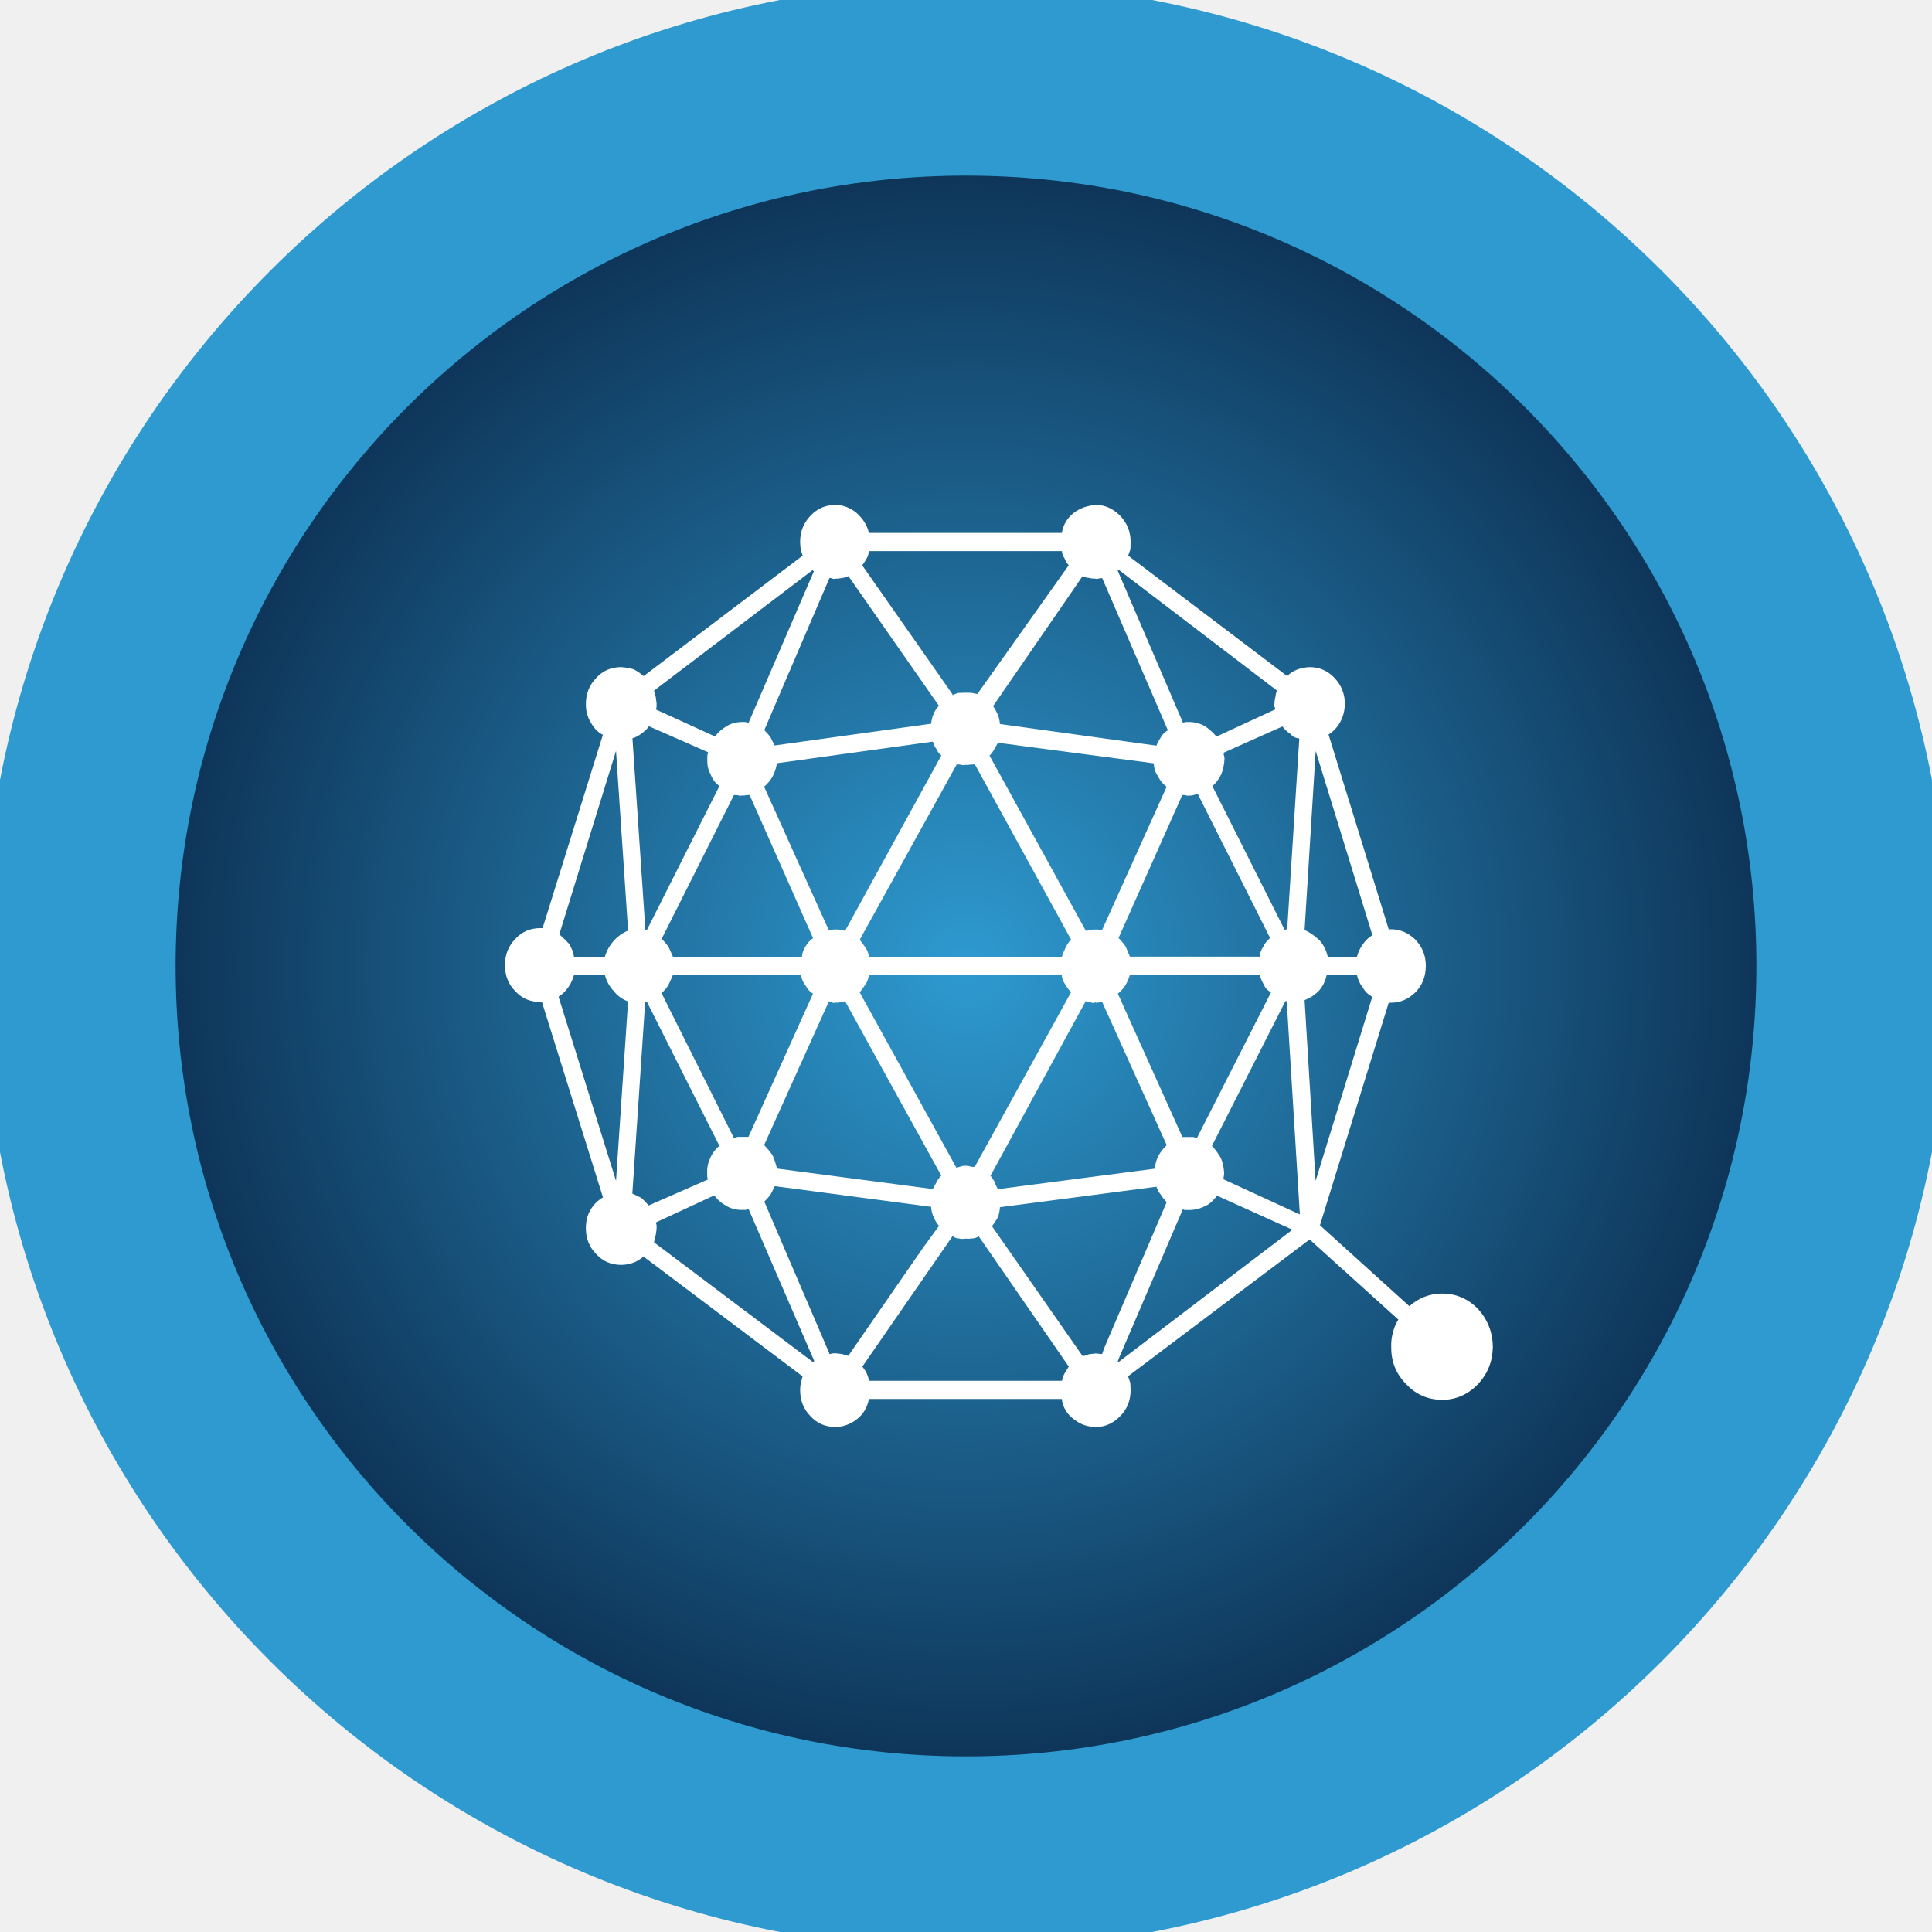
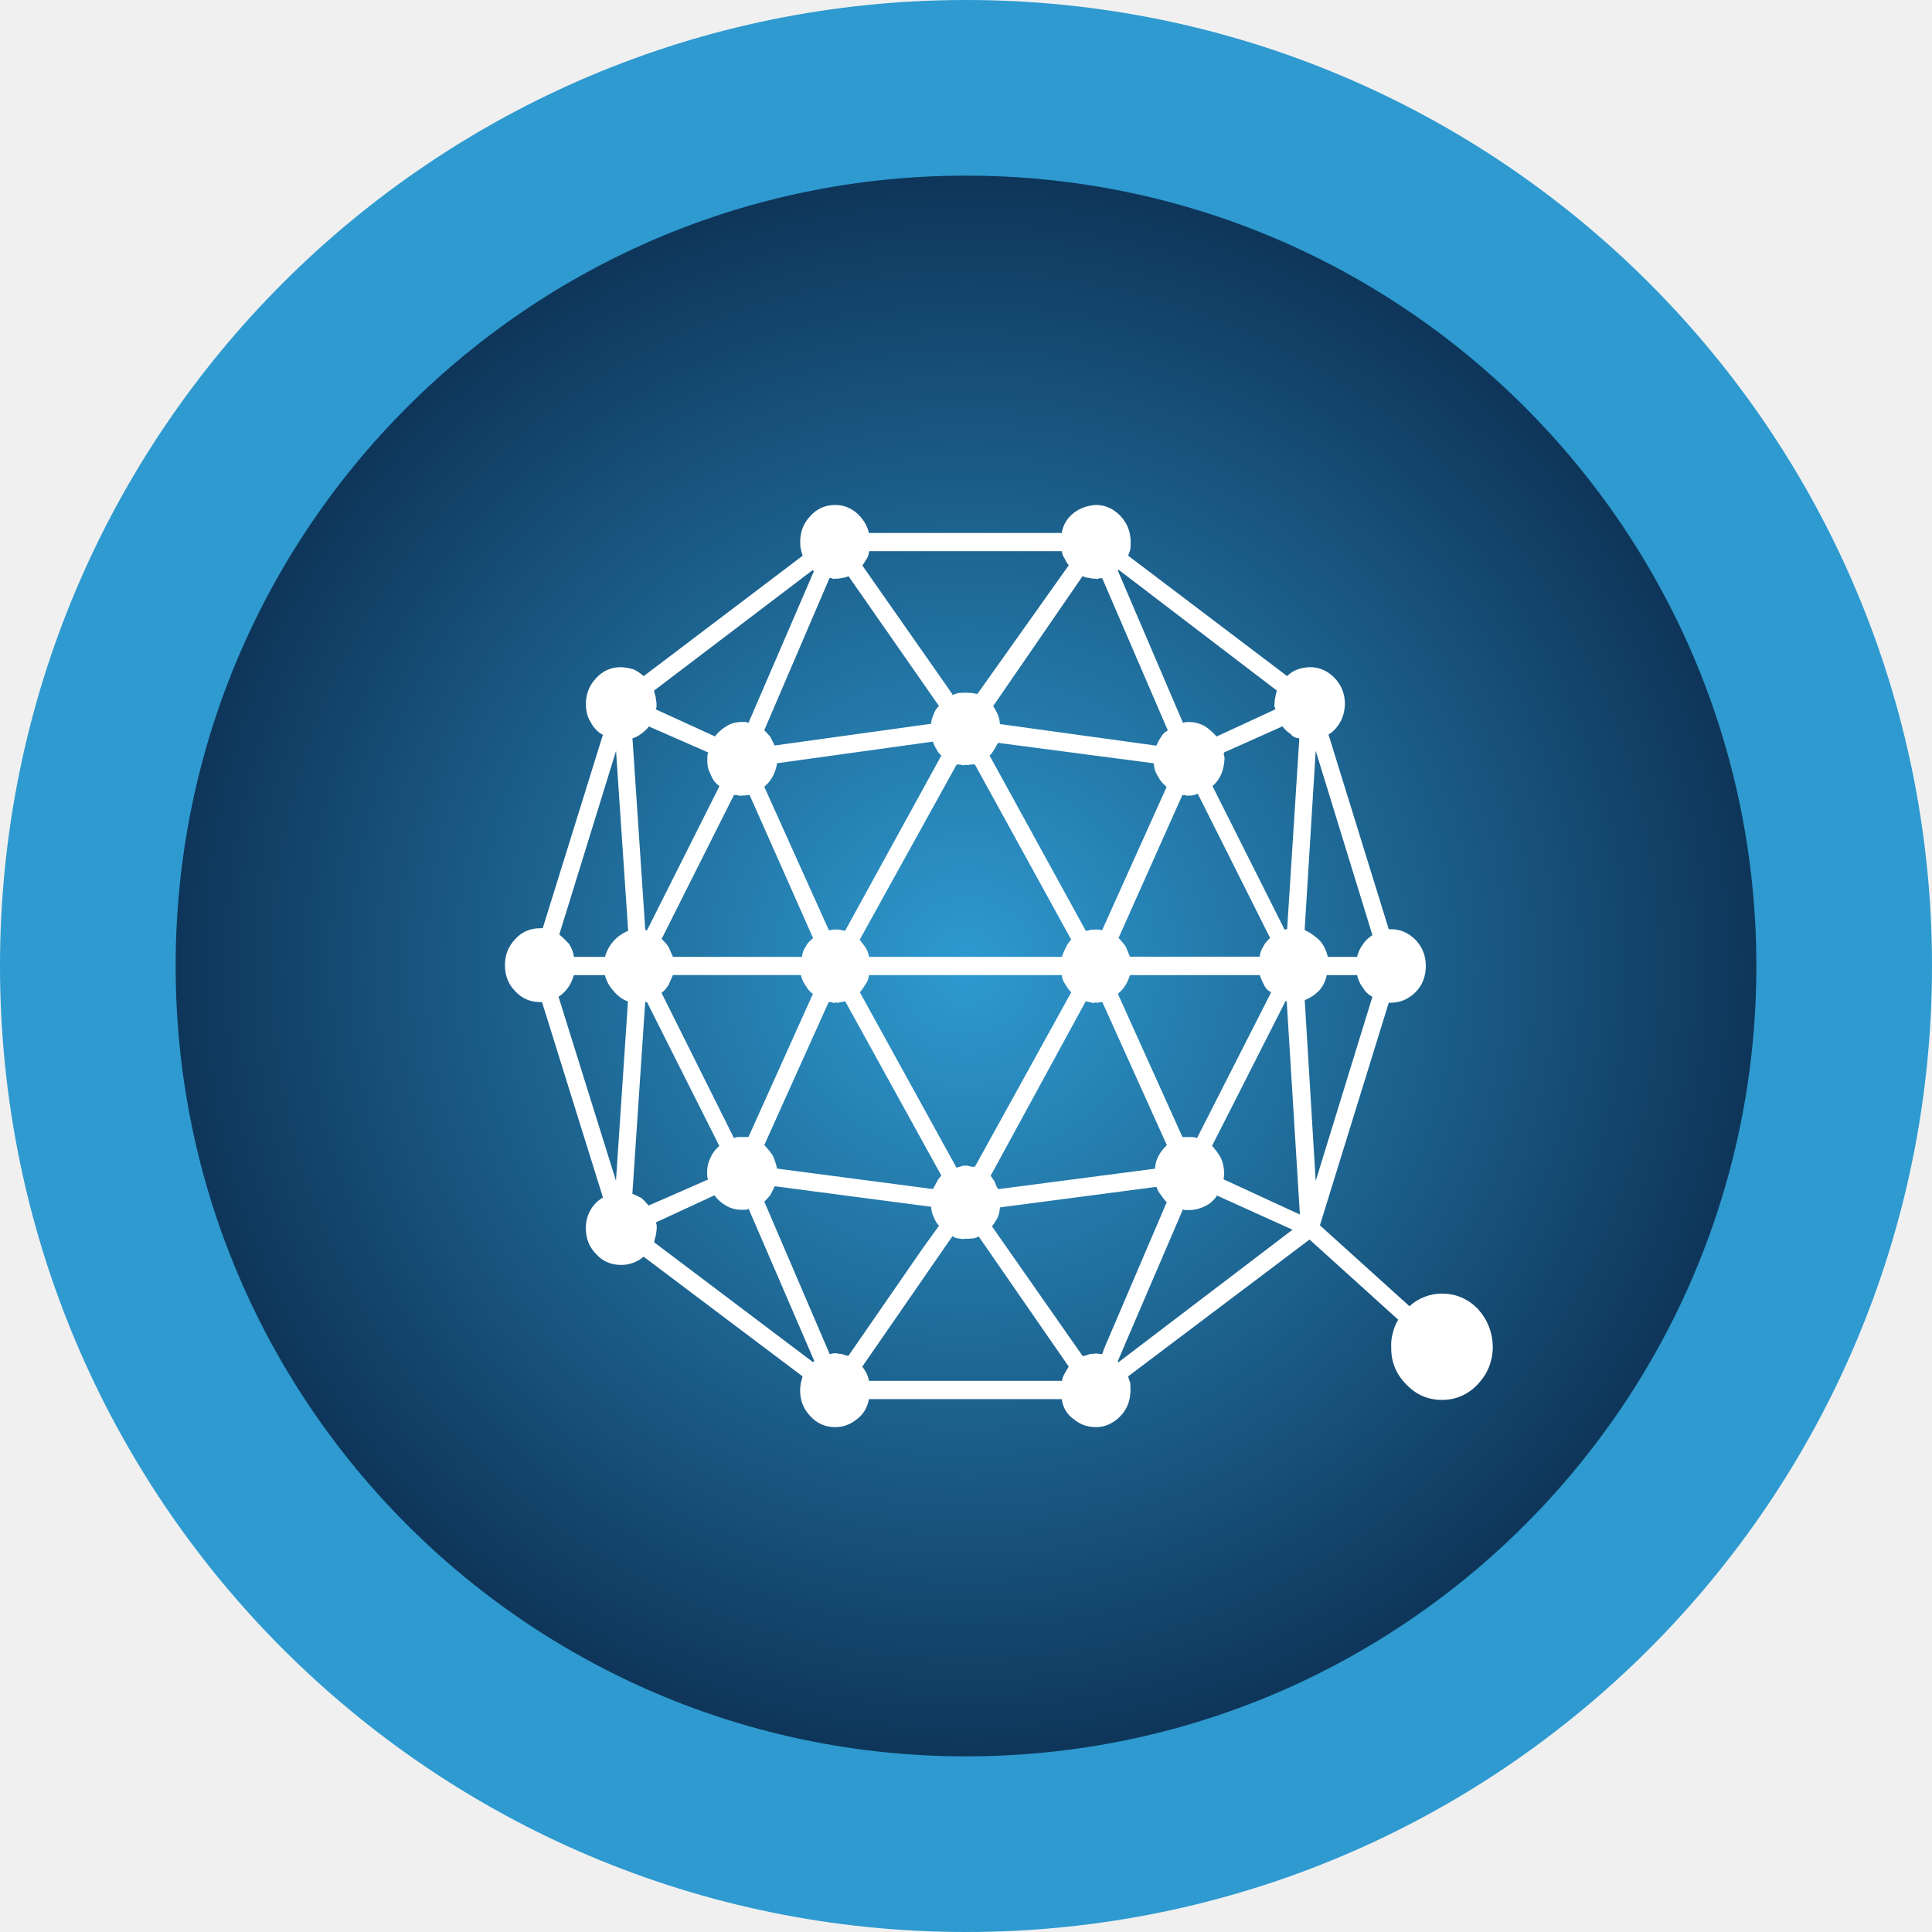
- <svg xmlns="http://www.w3.org/2000/svg" width="20" height="20" viewBox="0 0 20 20">
+ <svg xmlns="http://www.w3.org/2000/svg" width="22" height="22" viewBox="0 0 22 22">
  <defs>
-     <radialGradient id="1mqt9qqhda" cx="50%" cy="50%" r="50%" fx="50%" fy="50%">
+     <radialGradient id="f311sh79fa" cx="50%" cy="50%" r="50%" fx="50%" fy="50%">
      <stop offset="0%" stop-color="#2E9AD0" />
      <stop offset="100%" stop-color="#0B2B4D" />
    </radialGradient>
  </defs>
  <g fill="none" fill-rule="evenodd">
    <g>
      <g>
-         <g>
-           <g fill="url(#1mqt9qqhda)" stroke="#2E9AD0" stroke-width="2" transform="translate(-605 -159) translate(90 147) translate(515 12) translate(1.818 1.818)">
-             <circle cx="8.182" cy="8.182" r="9.182" />
-           </g>
-           <g fill="#FFF" fill-rule="nonzero">
-             <path d="M9.703 8.164c-.07 0-.131.013-.185.034-.059.024-.111.056-.155.097l-.926-.838.712-2.304h.025c.094 0 .178-.036.252-.108.07-.072.107-.163.107-.274 0-.105-.036-.195-.107-.27-.074-.072-.158-.108-.251-.108H9.149l-.623-2.016c.049-.03.09-.074.121-.13.029-.052.046-.114.048-.186 0-.105-.036-.195-.107-.27-.071-.075-.157-.112-.258-.112-.044.002-.087.01-.125.024-.043.015-.079.04-.107.069L6.452.525 6.475.46l.002-.077c0-.105-.036-.195-.107-.27C6.296.038 6.212 0 6.119 0c-.089.006-.165.033-.229.081-.069.054-.111.124-.125.209H3.768c-.017-.077-.06-.145-.125-.205C3.576.029 3.502 0 3.422 0c-.104 0-.19.038-.259.112-.072.075-.107.165-.107.27 0 .029.002.055.008.077.005.024.01.046.018.066L1.436 1.772c-.035-.03-.07-.054-.103-.07-.043-.013-.086-.02-.13-.023-.103 0-.19.037-.258.112-.072.075-.107.165-.107.27 0 .072.016.134.048.185.029.057.07.102.122.131h.007L.39 4.381H.365c-.103 0-.19.038-.258.112-.072.075-.107.165-.107.27 0 .108.035.199.107.27.068.076.155.112.258.112H.383l.632 2.023c-.057.034-.1.078-.13.131-.032.054-.047.117-.047.186 0 .108.035.198.107.27.068.075.155.112.258.112.043 0 .087-.008.13-.024.033-.013.067-.033.102-.062l1.646 1.24c-.007.023-.012.048-.017.069-.006.024-.008.05-.008.073 0 .107.035.198.107.27.068.075.155.112.258.112.08 0 .155-.028.222-.08.065-.05.108-.12.125-.21h1.996c.013.09.056.16.126.21.064.052.14.08.229.08.093 0 .177-.037.25-.112.072-.072.108-.163.108-.27l-.003-.073-.023-.07L8.33 7.604l.919.83c-.026.038-.044.083-.056.13-.015.055-.02.106-.018.152-.002.152.05.28.155.386.1.107.226.162.373.162.142 0 .266-.055.37-.162.1-.107.151-.234.154-.386-.002-.152-.054-.283-.155-.394-.103-.105-.227-.158-.369-.158zm-1.31-5.617l.587 1.907c-.043.026-.076.059-.1.097-.028.036-.047.079-.06.127h-.302c-.015-.066-.043-.124-.085-.17-.047-.045-.098-.082-.155-.108l.115-1.853zm-.17-.124l-.125 1.97h-.01c-.008.002-.013.005-.016.007l-.749-1.49c.036-.028.068-.07.093-.123.02-.049.03-.102.033-.159l-.003-.027c-.005-.01-.007-.023-.002-.038l.605-.27c.02.028.046.055.082.077.022.029.053.044.088.046l.004.007zM6.183 4.4c-.006.002-.013.002-.026-.003l-.037-.002-.052.002c-.018.006-.036.011-.055.011l-.997-1.814c.018-.013.033-.036.048-.062l.04-.07 1.613.213c.002.054.018.1.045.135.02.045.051.08.088.108L6.182 4.4zm.83-1.397l.037.002c.007.006.017.008.033.002.013.003.026.002.04-.002.013-.002.028-.008.048-.016l.75 1.494c-.033.029-.057.059-.07.089-.023.034-.036.069-.038.104H6.47l-.044-.104c-.02-.03-.045-.06-.074-.089l.66-1.48zM5.86 4.5c-.025.027-.043.053-.055.081-.015.03-.029.061-.04.097H3.769c-.005-.036-.018-.068-.037-.097l-.059-.08 1.004-1.815.04.002c.013.006.03.009.052.003.018.002.033.001.048-.003l.048-.002.996 1.814zm-2.339-.092c-.023-.002-.04-.006-.052-.011-.015-.002-.031-.002-.048-.002l-.037.002c-.015.006-.027.008-.033.002l-.668-1.482c.034-.028.064-.064.089-.108.02-.036.034-.08.044-.135L4.43 2.45c.012.037.025.064.04.081.01.026.026.047.048.062l-.996 1.815zm-.332.077c-.033.024-.057.051-.074.08-.025.037-.039.075-.04.113H1.74l-.045-.1c-.02-.03-.045-.06-.073-.085l.749-1.49.04.002c.013.006.028.008.048.002.01.003.023.002.037-.002.01-.002.023-.002.037-.002l.657 1.482zm-1.45.382h1.324c.01.045.027.082.052.112.018.034.042.061.074.081l-.668 1.482h-.111c-.015.003-.028.008-.04.011l-.75-1.502c.03-.02.054-.05.074-.085.014-.03.03-.063.045-.1v.001zm1.612.278l.033.002c.01.009.023.011.037.003.018.006.035.002.052-.003.018-.001.033-.005.048-.01l.996 1.806c-.022.022-.038.044-.048.066l-.04.073-1.613-.212c-.01-.045-.025-.09-.044-.135-.025-.037-.054-.074-.089-.108l.668-1.482zm.321-.1c.02-.021.039-.05.06-.081.02-.028.03-.06.036-.097h1.997c.001.037.015.069.036.097.018.03.037.059.06.08l-.997 1.807c-.015.003-.03.002-.044-.002-.018-.006-.035-.008-.052-.008-.023 0-.04.002-.051.008-.016.006-.032.01-.049.01v-.008l-.996-1.806zm2.34.092c.02.006.037.011.051.011.013.008.028.01.048.002.013.006.03.003.045-.002.01-.002.023-.002.037-.002h-.01l.668 1.482c-.036.034-.064.07-.085.108-.023.044-.036.09-.037.135l-1.624.212c-.015-.021-.027-.044-.033-.073l-.045-.066.985-1.807zm.332-.077c.027-.021.051-.047.074-.08.02-.03.037-.068.051-.113h1.344c.012.037.026.07.044.1.013.034.039.06.074.078l-.768 1.51c-.015-.007-.028-.009-.04-.012H7.013L6.345 5.06zM6.353.671l1.638 1.25c-.008.022-.013.044-.015.066-.008.03-.01.054-.01.074-.003.016-.002.026.002.03.005.011.008.022.008.035v-.01l-.61.282c-.034-.04-.075-.078-.12-.108-.052-.028-.107-.043-.163-.043H7.05c-.018.003-.03.008-.037.01h.007L6.345.684V.68c0-.005.002-.008.008-.008V.671zM5.98.737c.02.01.041.018.066.018.02.006.042.008.067.008.01.006.023.003.037-.002.008-.002.018-.003.033-.003l.68 1.575c-.033.019-.057.042-.071.07-.02.029-.036.059-.048.089l-1.62-.224c-.002-.033-.01-.067-.023-.1-.015-.033-.031-.062-.048-.085L5.98.737zM3.77.478h1.996c.001.027.01.051.026.073.012.03.027.053.044.074l-.945 1.332c-.017-.002-.036-.006-.055-.011-.025-.002-.047-.002-.067-.002l-.074.002c-.022.006-.043.013-.062.024v-.01L3.699.626c.013-.02.03-.043.044-.07.013-.018.02-.043.026-.077V.478zm-.347.286c.02 0 .042-.002.07-.008.02-.002.042-.008.063-.019l.937 1.343c-.025.024-.043.053-.056.085-.015.034-.022.068-.025.1l-1.62.225-.045-.089c-.022-.028-.043-.051-.062-.07L3.36.756l.026.003c.01.008.022.01.037.002v.003zM3.19.67V.68c0 .006.002.008.01.003l-.679 1.575-.03-.011H2.46c-.062 0-.117.013-.163.042-.052.031-.093.068-.122.108l-.616-.281c.005-.002.009-.011.011-.027v-.035l-.01-.074c-.008-.02-.014-.039-.016-.058L3.19.671zm-1.7 1.621l.615.27c-.007.016-.01.03-.01.04v.038c-.002.052.008.101.033.147.02.054.05.095.093.123L1.47 4.4H1.454L1.32 2.416c.034-.01.067-.028.1-.054.028-.021.052-.043.07-.07zm-.34 4.706L.555 5.091c.036-.021.07-.055.1-.097.024-.032.044-.075.06-.127h.32c.017.062.046.117.089.162.038.05.086.086.144.108h.007L1.15 6.998zm-.115-2.32h-.32c-.006-.045-.024-.09-.052-.135-.036-.038-.069-.07-.1-.097l.587-1.899.125 1.86c-.062.027-.112.064-.151.109-.043.049-.072.103-.089.162zm.284 2.451l.133-1.984h.018l.75 1.49c-.043.037-.074.078-.093.124-.025.052-.036.105-.033.158v.03c0 .012.002.022.01.036l-.616.27c-.025-.03-.05-.056-.074-.077-.028-.014-.06-.031-.096-.047h.001zM3.19 8.874l-1.646-1.24c.002-.02.007-.041.015-.065.005-.021.008-.048.011-.077v-.035l-.01-.038v.01l.608-.282c.031.045.072.08.122.108.049.03.103.043.162.043h.037c.008 0 .018-.003.033-.01l.68 1.574-.01.01-.002.002zm.365-.066c-.02-.001-.041-.008-.062-.018-.028-.002-.05-.006-.07-.008l-.037.002c-.016.006-.027.008-.034.003h.008l-.675-1.575c.02-.019.04-.04.063-.07.012-.024.03-.055.044-.089H2.8l1.612.213c.002.038.01.074.026.104.013.034.03.065.056.093l-.163.223-.776 1.122zm2.21.259H3.77c-.005-.021-.012-.047-.025-.077-.015-.03-.03-.052-.045-.07l.934-1.351c.02.016.04.024.063.024.02.005.046.008.074.002.02.003.042.002.07-.002.02 0 .042-.008.07-.024h-.008l.934 1.351-.045.073c-.015.028-.022.052-.025.074zm.418-.278c-.015.002-.027.002-.033-.002l-.037-.003-.067.008c-.025.01-.047.019-.066.019l-.938-1.344c.02-.028.042-.058.06-.092.012-.03.02-.066.022-.105l1.62-.212c.013.034.028.063.048.085.018.029.037.053.059.074l-.65 1.517-.018.055zm.17.085h-.008v-.01l.018-.047.656-1.529c.002.008.013.011.03.011h.033c.056 0 .111-.013.163-.039.046-.02.086-.055.121-.104v-.008l.786.355-1.8 1.37zM7.44 6.982c-.002-.013-.001-.023.002-.034.002-.006.003-.016.003-.031-.003-.056-.013-.108-.033-.155-.026-.045-.057-.088-.093-.127l.76-1.498H8.093l.136 2.208-.788-.363zm.838-1.856c.056-.021.107-.054.151-.1.036-.041.063-.094.078-.159h.313c.013.052.032.095.06.127.022.042.056.075.099.097l-.587 1.907-.114-1.872z" transform="translate(-605 -159) translate(90 147) translate(515 12) translate(5.227 5.227)" />
-           </g>
+         <g fill="url(#f311sh79fa)" stroke="#2E9AD0" stroke-width="2" transform="translate(-50 -134) translate(50 134) translate(2 2)">
+           <circle cx="9" cy="9" r="10" />
+         </g>
+         <g fill="#FFF" fill-rule="nonzero">
+           <path d="M10.673 8.98c-.076 0-.144.015-.203.038-.065.026-.123.062-.17.106l-1.02-.921.784-2.535h.028c.102 0 .195-.04.276-.119.078-.078.118-.18.118-.301 0-.116-.04-.215-.118-.297-.081-.08-.173-.12-.276-.12h-.028l-.686-2.216c.054-.033.099-.082.134-.144.032-.056.05-.124.053-.204 0-.116-.04-.215-.118-.297-.079-.082-.173-.123-.284-.123-.049.002-.095.011-.138.026-.047.017-.086.043-.118.076L7.097.578l.025-.073c.002-.023.003-.053.003-.085 0-.115-.04-.214-.118-.297C6.926.041 6.834 0 6.73 0c-.098.006-.182.036-.252.09-.076.059-.122.136-.138.229H4.145c-.02-.084-.066-.16-.138-.226C3.934.032 3.852 0 3.764 0c-.114 0-.21.041-.284.123-.08.083-.118.182-.118.297 0 .032.002.061.008.085.006.027.011.05.02.073L1.58 1.949c-.04-.033-.077-.06-.114-.076-.047-.015-.095-.023-.142-.026-.114 0-.21.041-.284.123-.08.083-.118.181-.118.297 0 .08.017.148.053.204.031.062.077.111.134.144h.007L.43 4.82H.402c-.114 0-.21.041-.284.123-.08.083-.118.182-.118.297 0 .12.039.22.118.298.075.082.17.123.284.123h.02l.694 2.225c-.063.037-.11.086-.142.144-.035.06-.053.129-.053.204 0 .119.039.219.118.297.075.083.17.123.284.123.048 0 .096-.008.142-.026.038-.014.075-.036.114-.068l1.81 1.363-.02.077c-.005.026-.008.055-.008.08 0 .119.04.218.118.298.075.082.17.123.284.123.088 0 .17-.03.244-.09.072-.053.119-.13.138-.229H6.34c.014.1.062.176.138.23.07.058.154.089.251.089.103 0 .195-.041.277-.123.078-.08.117-.18.117-.297l-.002-.081c-.009-.023-.017-.049-.025-.077l2.066-1.558 1.01.913c-.027.043-.047.091-.06.144-.017.06-.023.116-.02.166-.003.168.054.308.17.425.111.118.248.178.41.178.157 0 .293-.06.406-.178.11-.117.168-.257.171-.425-.003-.166-.06-.31-.17-.433-.114-.116-.25-.174-.407-.174zm-1.44-6.178l.645 2.097c-.047.03-.084.065-.11.107-.03.04-.052.087-.065.14H9.37c-.017-.073-.047-.136-.093-.187-.052-.05-.109-.09-.171-.119l.126-2.038zm-.188-.136L8.907 4.83h-.01c-.01.003-.015.007-.017.01L8.056 3.2c.04-.03.074-.076.101-.136.022-.053.034-.111.037-.174l-.003-.03c-.006-.011-.008-.026-.002-.042l.665-.297c.023.031.05.06.09.085.025.032.058.049.097.05l.004.009zM6.801 4.84c-.006.003-.014.002-.029-.003-.016-.002-.03-.002-.04-.002l-.057.002c-.02.006-.04.012-.061.012L5.518 2.853c.02-.014.036-.04.053-.068l.044-.076 1.774.233c.002.06.02.11.049.15.022.048.057.087.097.118l-.734 1.63zm.913-1.537l.04.002c.01.007.02.01.037.003.014.003.029.002.045-.003.014-.001.03-.008.053-.017l.824 1.643c-.036.032-.062.065-.078.098-.025.037-.038.076-.04.115H7.117l-.048-.115c-.023-.033-.05-.066-.082-.098l.727-1.628zM6.448 4.95c-.028.03-.048.059-.061.09-.017.031-.032.066-.045.106H4.146c-.006-.04-.02-.075-.04-.107L4.04 4.95l1.104-1.995.044.002c.014.006.033.01.057.003.02.003.037.002.053-.003.014-.002.03-.002.053-.002L6.448 4.95zm-2.574-.102c-.025-.001-.044-.006-.057-.011-.016-.002-.034-.003-.053-.003-.016 0-.03.002-.04.003-.017.006-.03.009-.037.002l-.734-1.63c.037-.031.07-.07.097-.119.022-.04.038-.089.049-.149l1.774-.246c.014.04.028.07.044.09.011.028.029.051.053.067L3.874 4.848zm-.365.085c-.036.027-.063.057-.081.09-.028.04-.043.081-.045.123h-1.47c-.016-.036-.033-.073-.048-.11-.022-.034-.05-.065-.081-.094l.824-1.64c.014 0 .028.003.044.004.014.006.03.008.053.002.011.003.025.002.04-.002.012-.002.026-.003.041-.003l.723 1.63zm-1.595.42H3.37c.011.05.03.091.057.124.02.037.045.067.08.09l-.734 1.63h-.122c-.016.002-.031.009-.044.011l-.824-1.652c.031-.023.059-.056.081-.093l.049-.11zm1.773.307l.037.002c.011.01.025.012.04.003.02.006.038.003.057-.003.02-.002.037-.006.053-.011L4.97 7.638c-.025.023-.042.048-.053.072-.016.032-.031.059-.044.08l-1.774-.233c-.011-.05-.028-.1-.049-.148-.028-.042-.06-.082-.097-.12l.734-1.63zm.354-.11c.022-.024.042-.056.064-.09.023-.03.035-.066.041-.106h2.196c.002.04.017.075.04.106.02.034.041.065.066.09L5.352 7.535c-.017.003-.034.002-.05-.002-.019-.006-.037-.01-.056-.01-.025 0-.044.004-.057.01-.016.006-.034.011-.053.011v-.008L4.041 5.549zm2.573.101c.022.006.04.012.057.012.014.009.03.011.053.002.014.007.032.003.048-.002.012-.002.026-.003.041-.003h-.011l.735 1.63c-.039.038-.07.078-.094.12-.025.048-.039.098-.04.148l-1.786.233c-.017-.023-.03-.049-.037-.08l-.049-.073 1.083-1.987zm.365-.085c.03-.023.057-.052.082-.089.022-.033.04-.074.056-.123h1.478c.014.04.03.077.049.11.014.037.042.066.081.085l-.844 1.66c-.017-.006-.032-.008-.045-.011h-.121l-.736-1.632zM6.988.738L8.79 2.114c-.008.023-.014.048-.017.072-.008.032-.01.059-.01.08-.003.018-.002.03.002.035.006.012.008.023.008.038v-.012l-.67.31c-.038-.044-.083-.085-.133-.118-.057-.031-.117-.047-.179-.047h-.036c-.02.003-.034.009-.041.012h.008L6.98.75V.75c0-.007.001-.01.008-.01zm-.41.072c.022.012.046.02.073.02.022.007.046.01.073.01.011.006.025.002.041-.003.008-.002.02-.003.036-.003l.747 1.733c-.035.02-.061.045-.077.076-.022.032-.04.065-.053.098l-1.782-.246c-.002-.037-.01-.074-.025-.11-.016-.037-.034-.069-.052-.094L6.578.81zM4.147.526h2.195c.002.029.012.056.029.08.014.032.03.059.049.081L5.38 2.152c-.019-.002-.04-.006-.06-.011l-.074-.003c-.03 0-.058.002-.081.003-.025.006-.048.014-.07.026v-.012L4.07.69c.014-.023.033-.048.049-.076.014-.02.022-.048.028-.086V.526zM3.765.84c.022 0 .047-.002.077-.009.022-.002.047-.009.07-.02l1.03 1.478c-.028.026-.048.057-.06.093-.018.037-.026.074-.03.11l-1.781.247-.049-.098c-.025-.03-.048-.056-.069-.076L3.696.832l.028.003c.011.009.025.011.04.002l.001.003zM3.509.738v.01c0 .005.003.008.011.002l-.747 1.732-.032-.011h-.037c-.068 0-.127.014-.178.046-.057.034-.103.074-.134.119l-.678-.31c.005-.002.01-.012.012-.03v-.038l-.012-.08c-.008-.024-.014-.044-.016-.064L3.509.738zM1.638 2.522l.678.297c-.009.017-.011.032-.011.042v.043c-.003.057.008.111.036.161.022.06.055.105.102.136l-.824 1.64H1.598l-.146-2.183c.037-.012.074-.031.11-.06.03-.023.057-.048.077-.076h-.001zm-.373 5.176L.61 5.6c.04-.023.077-.06.11-.106.026-.036.048-.083.065-.14h.353c.018.068.05.128.097.178.043.054.096.095.158.119h.008l-.137 2.047zm-.126-2.552H.786c-.006-.05-.026-.1-.057-.149-.039-.041-.075-.077-.11-.106l.646-2.09.138 2.048c-.068.029-.124.069-.167.118-.047.054-.079.114-.097.179zm.312 2.696l.146-2.182h.02l.824 1.639c-.047.04-.08.085-.101.136-.028.057-.04.115-.037.174v.034c0 .011.003.023.011.038l-.678.297c-.027-.033-.054-.062-.08-.085-.031-.015-.067-.034-.106-.05h.001zm2.058 1.92L1.7 8.397c.002-.023.008-.046.016-.072.005-.023.01-.053.012-.085v-.038l-.012-.043v.012l.67-.31c.034.049.079.088.134.119.053.032.113.046.178.046h.041c.008 0 .02-.002.036-.011l.747 1.732-.01.012-.002.001zm.402-.073c-.022-.002-.046-.009-.069-.02-.03-.002-.056-.006-.077-.01-.017 0-.03.003-.04.004-.017.006-.03.008-.037.002h.008l-.743-1.732c.023-.02.045-.045.07-.077.013-.026.032-.06.048-.097h.009l1.774.233c.001.043.01.082.028.115.014.037.033.071.06.102l-.178.246-.853 1.234zm2.431.285H4.146c-.006-.024-.014-.053-.028-.085-.017-.032-.033-.057-.049-.077l1.027-1.486c.023.017.045.026.07.026.022.006.05.009.08.003.023.002.047.001.078-.003.022 0 .047-.009.077-.026h-.009L6.42 9.812c-.02.03-.035.057-.048.08-.017.031-.026.058-.029.081zm.46-.306c-.018.003-.03.002-.037-.003-.017-.002-.03-.002-.041-.002-.028.002-.052.006-.073.008-.028.012-.052.02-.073.02L5.546 8.215c.023-.03.046-.065.065-.102.014-.033.023-.072.025-.114l1.782-.234c.014.037.03.069.053.093.02.032.04.059.065.081l-.714 1.669-.02.06zm.186.093h-.009V9.75L7 9.699l.722-1.682c.002.01.014.012.033.012h.036c.062 0 .122-.015.179-.043.05-.023.095-.06.134-.114v-.01l.864.391-1.98 1.508zm1.197-2.08c-.002-.015-.001-.026.003-.038.002-.007.002-.018.002-.035-.002-.061-.014-.118-.036-.17-.028-.05-.062-.097-.102-.14l.836-1.647h.014l.15 2.429-.867-.4zm.922-2.043c.061-.023.117-.06.166-.11.04-.045.07-.103.085-.174h.345c.014.057.035.104.065.14.025.046.063.082.11.106l-.646 2.098-.125-2.06z" transform="translate(-50 -134) translate(50 134) translate(5.75 5.75)" />
        </g>
      </g>
    </g>
  </g>
</svg>
